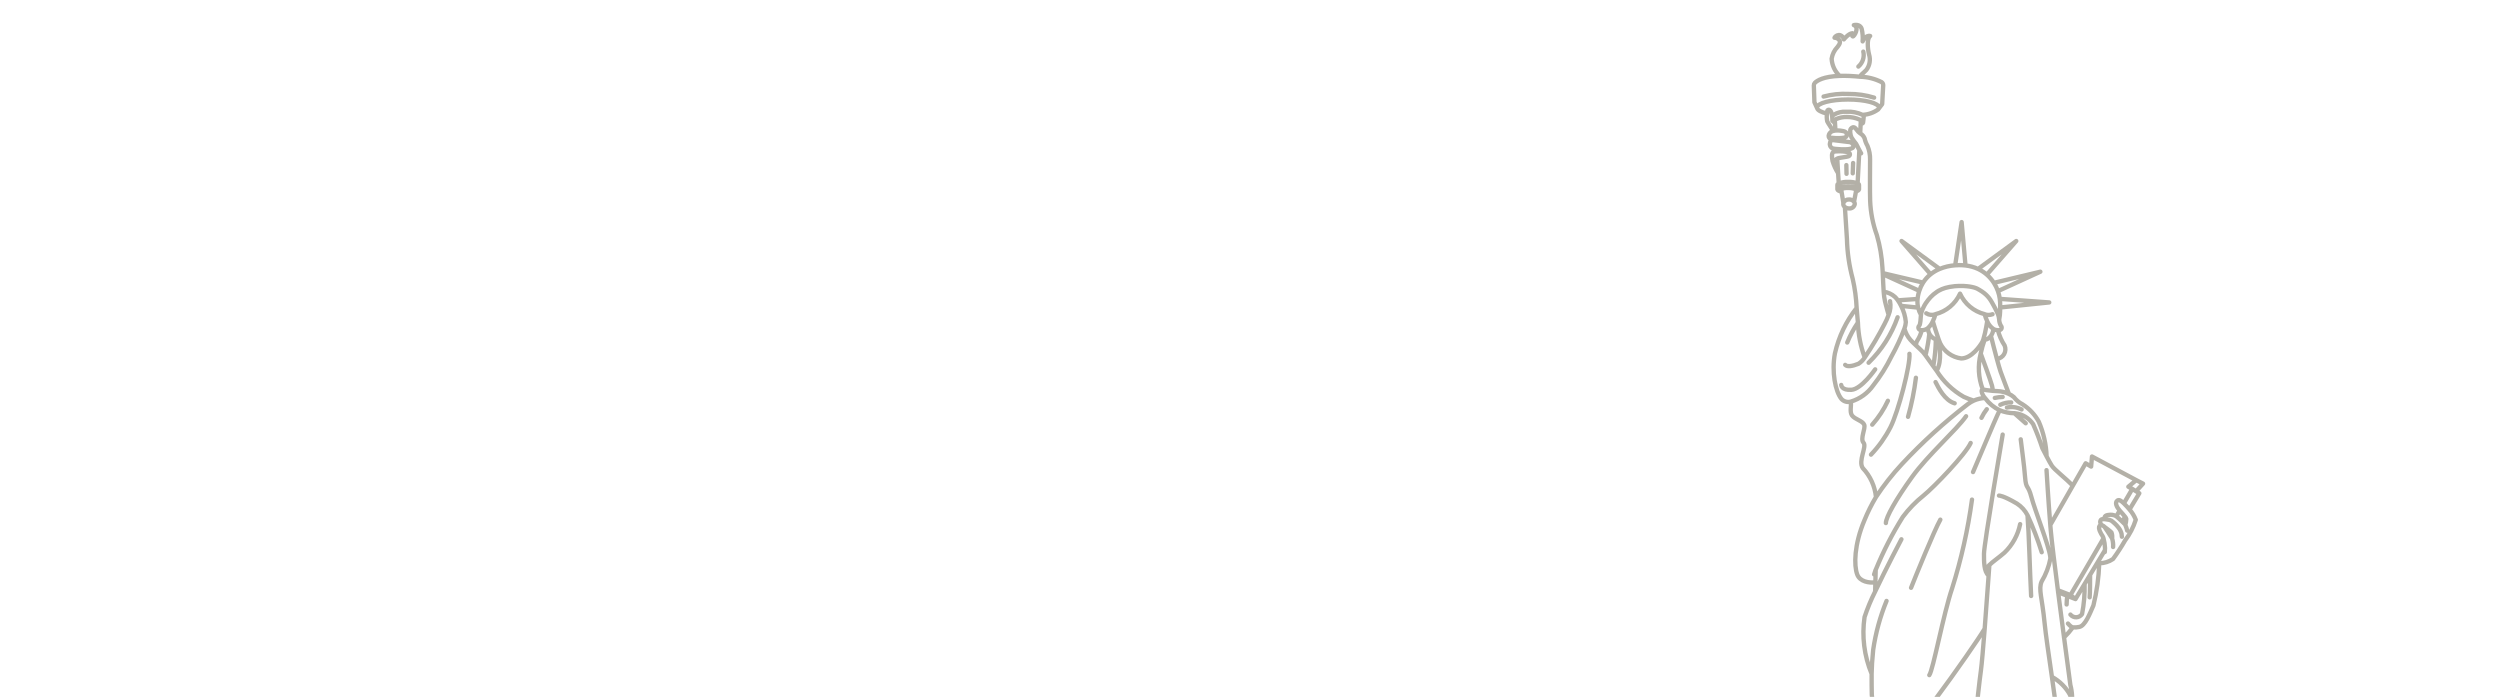
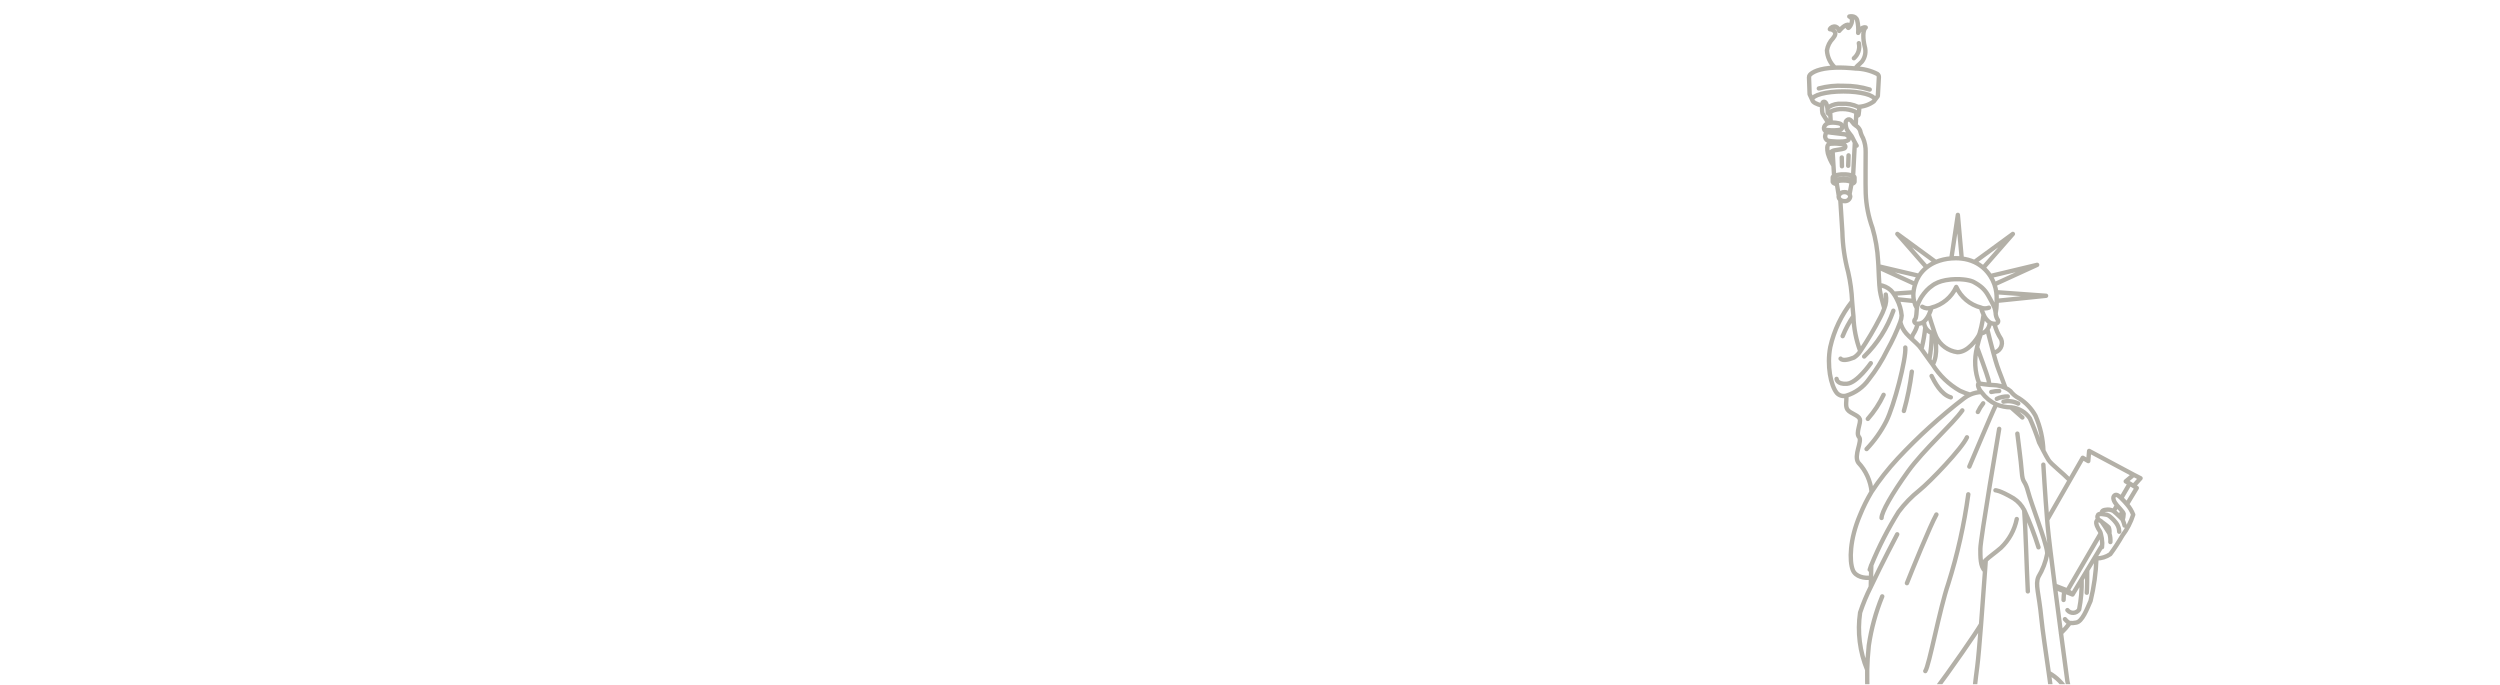
- <svg xmlns="http://www.w3.org/2000/svg" width="287" height="80" viewBox="0 0 287 80">
+ <svg xmlns="http://www.w3.org/2000/svg" width="285" height="78" viewBox="0 0 285 78">
  <defs>
    <clipPath id="a">
-       <rect width="287" height="80" transform="translate(11 8)" fill="#fdfcf8" stroke="#6c655d" stroke-width="1" />
+       <rect width="285" height="78" transform="translate(13 9)" fill="#fdfcf8" stroke="#6c655d" stroke-width="1" />
    </clipPath>
  </defs>
-   <g transform="translate(-11 -8)" clip-path="url(#a)">
+   <g transform="translate(-13 -9)" clip-path="url(#a)">
    <g transform="translate(43.961 -10.647)">
      <path d="M185.169,39.538c-.017.115-.059.358-.111.645a12.781,12.781,0,0,1-.336,1.441,1.568,1.568,0,0,1-.1.253c-.258.465-1.242,1.919-2.437,1.919a3.133,3.133,0,0,1-2.414-1.739c-.05-.107-.117-.279-.189-.484h0c-.122-.348-.268-.792-.392-1.192-.031-.1-.059-.189-.086-.277v0c-.073-.233-.136-.436-.176-.57m-.552.779a1.364,1.364,0,0,0,.621,1.161.9.9,0,0,0,.271.113.522.522,0,0,0,.254,0,.516.516,0,0,0,.061-.017h0m5.143.05a.38.38,0,0,0,.132.021.753.753,0,0,0,.447-.149,1.157,1.157,0,0,0,.292-.289,1.41,1.41,0,0,0,.273-.792m-7.727-2.994c-.067.1-.128.2-.182.3v0a4.117,4.117,0,0,0-.365.861,1.423,1.423,0,0,0-.034.216v0c-.042.408-.042,1.089-.2,1.244s-.141.5.277.517a1.191,1.191,0,0,0,.4-.061.988.988,0,0,0,.338-.191v0a2.369,2.369,0,0,0,.552-.777,4.637,4.637,0,0,0,.3-.813l0,0a4.241,4.241,0,0,0,2.823-2.355,4.228,4.228,0,0,0,2.821,2.355,5.025,5.025,0,0,0,.3.819,2.031,2.031,0,0,0,.7.878.828.828,0,0,0,.191.088,1.312,1.312,0,0,0,.34.061c.478.021.5-.36.338-.517a1.572,1.572,0,0,1-.2-.729v0a2.659,2.659,0,0,0-.136-.608c-.055-.126-.147-.321-.277-.576-.048-.092-.1-.193-.159-.3s-.13-.239-.206-.373l-.092-.163c-.048-.086-.1-.165-.151-.243a3.226,3.226,0,0,0-.31-.392v0a3.168,3.168,0,0,0-.378-.352,4.37,4.37,0,0,0-.537-.365c-.082-.05-.168-.1-.258-.147a1.183,1.183,0,0,0-.126-.059,2.788,2.788,0,0,0-.476-.138,4.853,4.853,0,0,0-.585-.09c-.132-.015-.271-.025-.411-.031-.176-.006-.359-.008-.541,0q-.223.006-.447.025c-.2.019-.4.046-.6.084a5,5,0,0,0-.487.115,3.8,3.8,0,0,0-.4.142,2.974,2.974,0,0,0-.375.184c-.061.036-.122.073-.178.111a4.247,4.247,0,0,0-.413.31c-.117.1-.227.205-.329.312a3.938,3.938,0,0,0-.292.341,3.819,3.819,0,0,0-.231.321m.029,1.194a1.173,1.173,0,0,0,1.053.107l0,0m5.644,0a1.277,1.277,0,0,0,.906,0m-.18,2.487c.136.551.415,1.67.682,2.648v0c.159.589.313,1.129.428,1.466.264.773.7,1.818.95,2.535m-1.839-.348a4.755,4.755,0,0,0-.1-.591c-.143-.572-1.181-3.375-1.3-3.7m-6.342.205c.023-.073.046-.151.067-.23a16.8,16.8,0,0,0,.38-2.256m.455,3.746a19.376,19.376,0,0,0,.294-3.1m-1.391,1.582a1.954,1.954,0,0,0,.262.025m-.5-2.629a3.438,3.438,0,0,1-.5,1.186.81.81,0,0,0-.126.566m9.264,1.542v0a1.116,1.116,0,0,0,.885-1.548,5.576,5.576,0,0,1-.763-1.743m.143-1.246v0a3.643,3.643,0,0,0,.075-.486c.021-.222.036-.509.038-.882q0-.248-.006-.547a3.974,3.974,0,0,0-.038-.44,4.371,4.371,0,0,0-.216-.894,4.462,4.462,0,0,0-.464-.949,4.373,4.373,0,0,0-.812-.947,4.294,4.294,0,0,0-1-.651,4.721,4.721,0,0,0-1.453-.4,5.679,5.679,0,0,0-.667-.04c-.172,0-.344.006-.516.021a5.664,5.664,0,0,0-1.785.419,4.43,4.43,0,0,0-1.038.614,3.9,3.9,0,0,0-.862.966,4.111,4.111,0,0,0-.434.945,4.481,4.481,0,0,0-.145.561,3.229,3.229,0,0,0-.05.36,3.049,3.049,0,0,0,.065.991,3.123,3.123,0,0,0,.331.846v0m1.8,6.4c.659-1.123.308-2.989.164-3.616m5.338.054a12.007,12.007,0,0,0-.445,1.573,6.743,6.743,0,0,0,.235,4.133m-1.986-14.234-.443-4.973-.74,4.954m3.641,1.073,3.37-3.854-4.375,3.2m2.28,2.547,4.862-2.223-5.325,1.274m.724,2.83,5.619-.578-5.663-.408m-6.917-3.444-4.373-3.2,3.335,3.815m-5.468,0,4.172,1.906m.434-.945L173.179,34m4.048,3.959-1.951-.2m-.369-.631,2.255-.161M170.181,38a13.014,13.014,0,0,0-2.492,5.214c-.4,2.093.048,4.387.749,5.235a1.062,1.062,0,0,0,1.089.3,4.861,4.861,0,0,0,2.555-1.848,18.5,18.5,0,0,0,2.1-3.339,23.264,23.264,0,0,0,1.491-3.213,2.586,2.586,0,0,0,.155-.727,4.981,4.981,0,0,0-.55-1.873,4.755,4.755,0,0,0-.369-.631,2.491,2.491,0,0,0-.329-.388,2.385,2.385,0,0,0-1.292-.591m-4.421,8.394c.208.247.824.165,1.525-.124a2.321,2.321,0,0,0,.722-.729A36.778,36.778,0,0,0,173.4,39.81a7.038,7.038,0,0,0,.453-1.022,2.689,2.689,0,0,0,.164-1.563m-2.462,7.064a13.571,13.571,0,0,0,3.329-5.22m-6.473,7.772s.023.637,1.177.555,2.722-2.348,2.722-2.348m-2.779,3.708c.036.524-.159,1.2.122,1.588.327.452,1.235.616,1.4,1.068s-.493,1.6-.082,2.057-.659,2.1-.082,2.92a5.646,5.646,0,0,1,1.514,3.329m-.573-4.879a13.443,13.443,0,0,0,2.23-3.138c.906-1.77,2.307-7.2,2.183-8.436M171.97,51.4a11.319,11.319,0,0,0,1.8-2.744m2.311,1.841a30,30,0,0,0,.906-4.483m-1.315-5.658a3.087,3.087,0,0,0,.684,1.307c.191.214.426.438.656.654.319.3.625.57.8.771.019.025.042.052.065.082.057.071.124.157.2.256.256.348.589.83.9,1.259.071.1.141.195.21.287.05.065.109.147.174.237a8.828,8.828,0,0,0,3.11,2.989,8.646,8.646,0,0,0,1.164.442M179.24,46.51c.323.645,1.061,2.114,2.192,2.436m3.486-.61a3.622,3.622,0,0,0-1.29.3,3.544,3.544,0,0,0-.68.408,61.8,61.8,0,0,0-7.569,6.879,28.823,28.823,0,0,0-2.98,3.792,19.22,19.22,0,0,0-1.323,2.658c-1.185,2.794-1.221,5.2-.824,6.234.306.813,1.361.989,2.081.89m-3.5-43.082c.088,1.238.185,2.753.235,3.676a19.476,19.476,0,0,0,.665,4.588A18.539,18.539,0,0,1,170.181,38c.034.448.059.823.09,1.066.019.138.036.352.059.616a12.433,12.433,0,0,0,.78,4m2.739-4.9c-.071-.243-.214-.735-.331-1.213-.029-.117-.057-.233-.082-.341-.038-.178-.071-.344-.09-.482-.025-.157-.044-.367-.061-.605-.042-.6-.071-1.383-.1-2.011,0-.048,0-.094-.006-.14-.013-.23-.023-.434-.036-.593a16.716,16.716,0,0,0-.64-3.758,13.133,13.133,0,0,1-.772-3.942c-.038-.894-.008-4.185-.008-4.726a3.86,3.86,0,0,0-.3-1.588,2.77,2.77,0,0,1-.323-.838,1.157,1.157,0,0,0-.472-.564c-.017-.01-.034-.023-.048-.031a1.333,1.333,0,0,1-.378-.381c-.138-.184-.357-.526-.694-.136-.132.151-.055.71.084,1a6.943,6.943,0,0,0,.512.706,1,1,0,0,1,.059.1c.076.153.206.408.319.626v0c.1.178.178.333.214.385m-3.3-3.725c0-.04,0-.086,0-.14,0-.111-.01-.247-.027-.388-.008-.069-.019-.14-.034-.209a1.388,1.388,0,0,0-.113-.352c-.151-.291-.392-.2-.417-.038-.008.048-.021.151-.029.277a2.573,2.573,0,0,0,.029.9c.1.226.4.62.646,1.05m-.178.838s.243.029.526.04c.126,0,.262,0,.388,0,.4-.023.849-.01.862-.327.015-.358-.153-.469-.749-.534a2.773,2.773,0,0,0-.556-.01,1.229,1.229,0,0,0-.275.052.677.677,0,0,0-.464.4c-.176.444.331.62.331.62a.036.036,0,0,0-.013.008.5.5,0,0,0-.2.36.507.507,0,0,0,.292.608,2.384,2.384,0,0,0,.464.071c.682.069,1.85.09,1.909-.222a.459.459,0,0,0-.059-.367.689.689,0,0,0-.5-.218c-.187-.021-.852-.1-1.409-.172l-.491-.061m.443,2.26.178-.115c.176-.113,1.116-.176,1.319-.277s.191-.356-.052-.457a4.832,4.832,0,0,0-1.319-.1,1.515,1.515,0,0,0-.329.04c-.279.09-.252.595-.151,1.077a5.493,5.493,0,0,0,.636,1.391m2.534-4.583.055-1.075.015-.262a.246.246,0,0,0-.138-.233,3.507,3.507,0,0,0-1.441-.3,2.926,2.926,0,0,0-1.261.245.244.244,0,0,0-.134.237l.015.251h0l.05.825m2.544,6.058.2-3.823v0m-2.59.157-.017-.268m.069,1.106.1,1.67.073,1.175m-.306-4.929-.017-.268m2.838-1.636c.111-.019.254-.061.275-.14.034-.134.084-.809.084-.809a.847.847,0,0,0-.145-.1h0A3.777,3.777,0,0,0,169,15.477a2.383,2.383,0,0,0-1.458.354.829.829,0,0,0-.178.178m.029.388a1.487,1.487,0,0,0,.294.419h0m3.154-.985h0a3.286,3.286,0,0,0,1.816-.626l.021-.029a.275.275,0,0,0,.063-.17c0-.517-1.59-.936-3.553-.936s-3.551.419-3.551.936a.238.238,0,0,0,.006.052v0c.055.247.474.469,1.12.626m.56.113h0c.069.013.138.021.212.031m5.12-.626.021-.029.436-.574.12-2.162a.406.406,0,0,0-.178-.358,5.728,5.728,0,0,0-2.473-.622c-.354-.038-.753-.067-1.206-.09-.422-.019-.8-.021-1.143-.008-1.875.063-2.6.549-2.85.8a.412.412,0,0,0-.115.3l.067,1.925.308.672v0m6.546-1.2a9.685,9.685,0,0,0-2.936-.425,9.133,9.133,0,0,0-2.865.3m4.195-2.269c.073-.279.292-.333.719-.79a1.951,1.951,0,0,0,.308-1.76,5.071,5.071,0,0,1-.149-1.207c0-.765.271-.926.271-.926-.531-.134-.862.62-.862.62a4.53,4.53,0,0,0-.109-1.437c-.185-.616-.9-.432-.9-.432.7.258.013,1.353-.122,1.3s-.05-.369-.05-.369c-.455.036-.977.71-.977.71a.633.633,0,0,0-.407-.482.576.576,0,0,0-.661.289.7.7,0,0,1,.4.13c.39.3.193.605-.055.924a2.493,2.493,0,0,0-.677,1.355,2.89,2.89,0,0,0,.921,1.971m2.15-1.07a1.735,1.735,0,0,0,.564-1.716m-.849,16.051c.216-.063.35-.147.35-.239a.008.008,0,0,0,0-.006v-.006c-.01-.1-.166-.182-.4-.243a3.923,3.923,0,0,0-1.672,0c-.245.063-.4.151-.4.253v0c0,.109.187.207.476.27m2.005-.272v-.509h0c0-.063-.063-.121-.17-.174v0a2.831,2.831,0,0,0-1.072-.17,2.638,2.638,0,0,0-1.095.184c-.094.048-.147.1-.147.161v.509m1.911,1.427.222-1.186.036-.2s-.191-.191-.927-.2h-.065c-.675,0-.74.193-.74.193l.04.243.21,1.295m.648-.406a.646.646,0,0,0-.648.406v0a.375.375,0,0,0-.015.107.457.457,0,0,0,.185.356.759.759,0,0,0,.478.159.6.6,0,0,0,.661-.515.426.426,0,0,0-.084-.251A.7.7,0,0,0,169.309,25.545Zm.468-4.188-.042,1.186M169,21.6l.021,1m1.3,17.088a12.187,12.187,0,0,0-1.219,2.279m13.643,8.465c-1.107,1.579-4.388,4.452-6.208,6.98s-3,4.611-3,5.281m-1.179,5.375a4.932,4.932,0,0,0-.172.522M183.271,53.5c-.554,1.263-4.193,5.055-5.418,6.044a13.271,13.271,0,0,0-2.374,2.449,39.942,39.942,0,0,0-3.11,6.073m0,0v0l-.038,1.433-.025,1.058m3.016-6s-1.758,3.327-3.016,6v0a21.375,21.375,0,0,0-1.216,2.926A12.322,12.322,0,0,0,171.9,80m1.714-8.365a23.889,23.889,0,0,0-1.533,5.608c-.117,1.117-.166,2.009-.18,2.757-.019,1,.021,1.741.021,2.417a36.693,36.693,0,0,1,.277,3.831,24.232,24.232,0,0,0-.594,3.515,1.836,1.836,0,0,0,.39,1.14m7.794-28.6c-.711,1.265-2.846,6.519-3.36,7.822m-1.546,29.971c.5-1.728,3.314-12.913,4.4-17.266l0,0m5.558-7.948c-.52.9-3.322,4.958-5.558,7.948l0,0c-.852,1.14-1.623,2.126-2.152,2.721-1.684,1.892-3.331,4.114-5.069,5.017-.025.107-.048.22-.071.337a35.941,35.941,0,0,0-.531,6.113c0,.331.006.645.019.934.082,1.978.2,3.3.229,3.6m1.649-2.051a21.358,21.358,0,0,1-1.649,2.051,1.518,1.518,0,0,1-.369.293c-.516.237.233,2.48.562,3.094v0a7.832,7.832,0,0,0-.47,1.686,5.332,5.332,0,0,1-1.453,2.2,1.422,1.422,0,0,0-.564,1.219c.05.327,1.674-.124,2.834-.289a3.571,3.571,0,0,1,.833-.046,6.783,6.783,0,0,0,1.946,0,5.6,5.6,0,0,1,1.944,0,8.005,8.005,0,0,0,2.414-.145,16.641,16.641,0,0,1,2.378-.178c.575.034.365-.168.365-.168v-.756m-10.007.781c.789-.832,1.747-4.165,2.125-5.562m-2.345,1.251a1.157,1.157,0,0,0,1.114.132m2.454-12.146c-1.395.168-3.236,2.786-3.236,2.786m1.451,7.967a.879.879,0,0,0,.562.01,2.918,2.918,0,0,0,1.277-.792,10.073,10.073,0,0,0,1.787-2.9,4.856,4.856,0,0,1,1.307-1.3v0a11.909,11.909,0,0,1,2.821-1.374c2.955-1.058,5.355-2.508,5.466-3.232l0-.048c0-.656-2.246-.258-2.683-1.4l0,0c-.44-1.167.73-1.278,1.676-1.89.174-.113.516-.31.965-.564.789-.444,1.9-1.056,2.974-1.663,1.219-.687,2.389-1.368,2.98-1.787a1.664,1.664,0,0,0,.388-.333c.185-.306-.189-3.107-.606-6.046-.344-2.407-.717-4.906-.843-6.211-.279-2.9-.726-3.844-.336-4.736a7.949,7.949,0,0,0,1-2.619,1.364,1.364,0,0,0-.008-.218c-.157-1.293-1.8-5.447-2.167-6.856-.39-1.5-.615-.836-.726-2.285s-.39-3.341-.5-4.345m-3.6,14.419v0c-.019.289-.05.706-.086,1.219-.109,1.554-.283,3.961-.455,6.153-.166,2.112-.329,4.02-.432,4.78-.279,2.059-1.449,11.57-.227,12.977a.006.006,0,0,1,0,0s0,0,0,0m2.676,1.448a.345.345,0,0,0,0-.048,29.579,29.579,0,0,0-.044-3.854m-8.327-10.026c.445-.612,1.617-7.02,2.622-9.971A61.492,61.492,0,0,0,183.424,60m3.182-10.26c-.612,1.24-2.81,6.553-3.064,7.1m1.581-7.215a5.089,5.089,0,0,0-.61.989m2.433,1.923S184.8,65.141,184.8,66.211c0,.878-.019,2.063.535,2.514m4.256-17.486-1.311-1.161m3.71,4.975a11.039,11.039,0,0,0-.9-4,5.442,5.442,0,0,0-1.881-2,2.8,2.8,0,0,1-.973-.815,2.384,2.384,0,0,0-.583-.373,3.316,3.316,0,0,0-1.3-.316c-.185-.006-.367-.017-.541-.031-.5-.044-.931-.115-1.168-.159-.22.006-.1.564.273.985.017.019.034.038.052.057a4.319,4.319,0,0,0,1.636,1.345,4.634,4.634,0,0,0,1.676.341M195,58.4c-.795-.817-2.131-1.843-2.416-2.294-.18-.285-.382-.658-.585-1.05v0c-.168-.321-.338-.654-.5-.962a28.594,28.594,0,0,0-1.057-2.757,2.891,2.891,0,0,0-2.045-1.244c-.038,0-.076-.006-.111-.013h0m.831-.427a2.531,2.531,0,0,0-1.682-.22m4.545,7.185s.208,3.542.434,6.3c.019.23.038.457.057.672.05.584.17,1.628.327,2.924.138,1.146.306,2.491.487,3.892.008.075.019.149.027.224.224,1.743.464,3.567.68,5.208.352,2.675.646,4.866.724,5.44a6.011,6.011,0,0,1,.122,2.547m-.029-.989a1.62,1.62,0,0,0-.094-.352,5.248,5.248,0,0,0-2.106-2.128m.432,19.884c.371-.318,1.21-1.093,1.229-1.647.023-.675-.348-5.151-.348-5.912s.675-.719.74-1.129a3.2,3.2,0,0,0,.021-.381c0-.635-.065-1.72-.065-2.1,0-.314.285-.528.453-.869a1.123,1.123,0,0,0,.115-.654c-.052-.478-.22-2.325-.348-3.725-.052-.553-.1-1.037-.124-1.341M193.087,90.1c0-.17-.013-.469-.038-.83-.029-.408-.071-.9-.113-1.355s-.086-.888-.115-1.184m2.089,1.489a.282.282,0,0,0,.04-.075c.061-.172.04-.5-.178-.6a3.733,3.733,0,0,0-1.835.369m.113,1.355a2.77,2.77,0,0,1,.831,1.2c.061.337.6.417.633.691m-4.04.017s-.917,10.95-1.047,13.193m2.058-9.11a89.486,89.486,0,0,0,.268,10.451m-12.71,3.7a3.827,3.827,0,0,0,1.443-1.623,12.479,12.479,0,0,0,.812-2.373c.719-2.629,1.542-6.553,1.735-7.99m-6.24,11.89a3.537,3.537,0,0,0,1.391-1.619,47.418,47.418,0,0,0,1.359-5.325m-2.92,2.428a17.606,17.606,0,0,0,2-6.111v0m3.339,9.71a1.359,1.359,0,0,0,.172.059,6.012,6.012,0,0,0,1.978.193.576.576,0,0,0,.336-.151c.149-.157.059-.4-.09-.616-.216-.308-.738-.369-.891-.553m.982,1.169a2.9,2.9,0,0,0,1.021.142.526.526,0,0,0,.1-.029.31.31,0,0,0,.128-.107.375.375,0,0,0-.023-.436c-.117-.119-.4-.27-.505-.4m.4.947a1.724,1.724,0,0,0,.524.031.466.466,0,0,0,.082-.025.293.293,0,0,0,.174-.2.354.354,0,0,0-.065-.312,5.574,5.574,0,0,1-.476-.381m.367.894a1.44,1.44,0,0,0,.453.025.282.282,0,0,0,.208-.142.325.325,0,0,0-.036-.348,4.948,4.948,0,0,1-.432-.346m-4.23,1.406a16.771,16.771,0,0,0,4.834.034.608.608,0,0,0,.088-.124.85.85,0,0,0,0-.662m-.229.04a.737.737,0,0,0,.141-.006.258.258,0,0,0,.088-.034.252.252,0,0,0,.052-.369,1.819,1.819,0,0,0-.352-.281,6.141,6.141,0,0,0-1.751-.388,8.315,8.315,0,0,0-1.544-.1,2.052,2.052,0,0,0-.562.13,1.383,1.383,0,0,0-.942.945,1.688,1.688,0,0,0-.052.289m2.739-2.344a7.588,7.588,0,0,0-3.347-.926m7.108,3.3a5.581,5.581,0,0,1-1.233-1.412,8.974,8.974,0,0,0-3.1-2.254m1.774-6.733c-.782,2.164.178,4.571.78,5.924m-5.806,5.076a4.174,4.174,0,0,0,.3-1.772m5.927,1.577a7.293,7.293,0,0,0,1.6.088c.453.054.453.251,1.55.534a7.743,7.743,0,0,0,2.622.478,1.035,1.035,0,0,0,.541-.155.119.119,0,0,0,.021-.178,3.2,3.2,0,0,1-.95-1.424m.929,1.6a1.006,1.006,0,0,0,.891.071c.227-.153.107-.375-.644-2.2-.331-.8-.493-4.148-.577-7.709-.109-4.506-.1-9.362-.168-9.86a.813.813,0,0,0-.061-.226c-.277-.654-1.294-.593-1.852-.76a2.187,2.187,0,0,1-1.112-.869m4.6-14.289c.245.279.39.4.564.44h0a2.313,2.313,0,0,0,.707-.046c.7-.09,1.254-1.577,1.651-2.472a23.62,23.62,0,0,0,.669-4.85m-4.05,8.53a9.407,9.407,0,0,0,1.021-1.163h0m1.927-3.45c.048-.561.052-1.864.052-2.591M194.725,73.2a.825.825,0,0,0,1.334-.061,15.713,15.713,0,0,0,.289-3.442m-1.978,1.351a6.726,6.726,0,0,0-.084.993m5.336-6.6a2.683,2.683,0,0,0-.113-.982l-.006-.01c-.082-.134-.306-.488-.512-.8-.143-.216-.275-.413-.342-.5l0,0a.224.224,0,0,0-.019-.023.53.53,0,0,0-.212-.145c-.134-.052-.279-.057-.344.025-.218.272.159.926.331,1.165a1.021,1.021,0,0,1,.117.285,4.821,4.821,0,0,1,.174,1.106c-.008.088-.013.191-.017.277-.006.107-.01.186-.01.186m1.961-1.762a2.757,2.757,0,0,0-.038-.344,1.879,1.879,0,0,0-.34-.691,2.945,2.945,0,0,0-.218-.262,4.562,4.562,0,0,0-.415-.394.9.9,0,0,0-.407-.241c-.1-.008-.346-.067-.568-.086-.178-.017-.344-.008-.411.071a.421.421,0,0,0,.092.6l.092.067m1.093,1.479a1.466,1.466,0,0,0-.071-.685,3,3,0,0,0-.348-.3c-.138-.107-.3-.224-.44-.329a0,0,0,0,1,0,0m2.592.415a3.93,3.93,0,0,0-.212-.635.448.448,0,0,0-.067-.107c-.044-.048-.155-.159-.289-.287-.235-.226-.541-.507-.675-.61a.307.307,0,0,0-.042-.031,1.293,1.293,0,0,0-.847-.132c-.478.04-.5.279-.464.478m-.86,5.08c.086,0,.17,0,.254-.01a2.782,2.782,0,0,0,1.573-.49,22.336,22.336,0,0,0,1.378-2.118,7.893,7.893,0,0,0,1.233-2.384,3.878,3.878,0,0,0-.713-1.173c-.088-.107-.182-.216-.281-.323-.136-.145-.258-.272-.367-.381-.331-.323-.558-.461-.747-.331-.327.222-.092.739.264,1.15a.006.006,0,0,1,0,0c.239.272.48.524.623.719a.656.656,0,0,1,.132.243,3.192,3.192,0,0,1-.107.7m.48-1.785,1.122-1.86-.365-.23-.438-.272-.967,1.659M201,61.978l-.331.553m-.292-1.272-.384.662m-.906,1.554-.1.172M193.28,70.4l1.139.444.31.119.579.452,1.04-1.722.642-1.066.793-1.316.893-1.481m-.155-1.383-3.792,6.515m7.536-11.917.795-.878-.78-.4-.906.756.453.251m.453-1.008L197.2,55.054l-.1,1.156-.629-.375L195,58.4l-2.586,4.514m-.986,3.128A34.9,34.9,0,0,0,189.8,61.8a3.527,3.527,0,0,0-1.212-1.339c-1.621-.955-2.064-.92-2.064-.92m-1.363,8.279a1.719,1.719,0,0,1,.268-.318c.39-.388,1.034-.811,1.722-1.41a6.241,6.241,0,0,0,1.8-3.276m1.261,8.249c-.138-2.69-.252-7.252-.415-9.265m-1.873-12.954a2.655,2.655,0,0,0-1.248.268m.268-.894a4.3,4.3,0,0,0-.9.109m7.261,22.3,1.063.421.938.371" transform="translate(10 16)" fill="none" stroke="#b3b0a7" stroke-linecap="round" stroke-linejoin="round" stroke-width="0.5" />
    </g>
  </g>
</svg>
